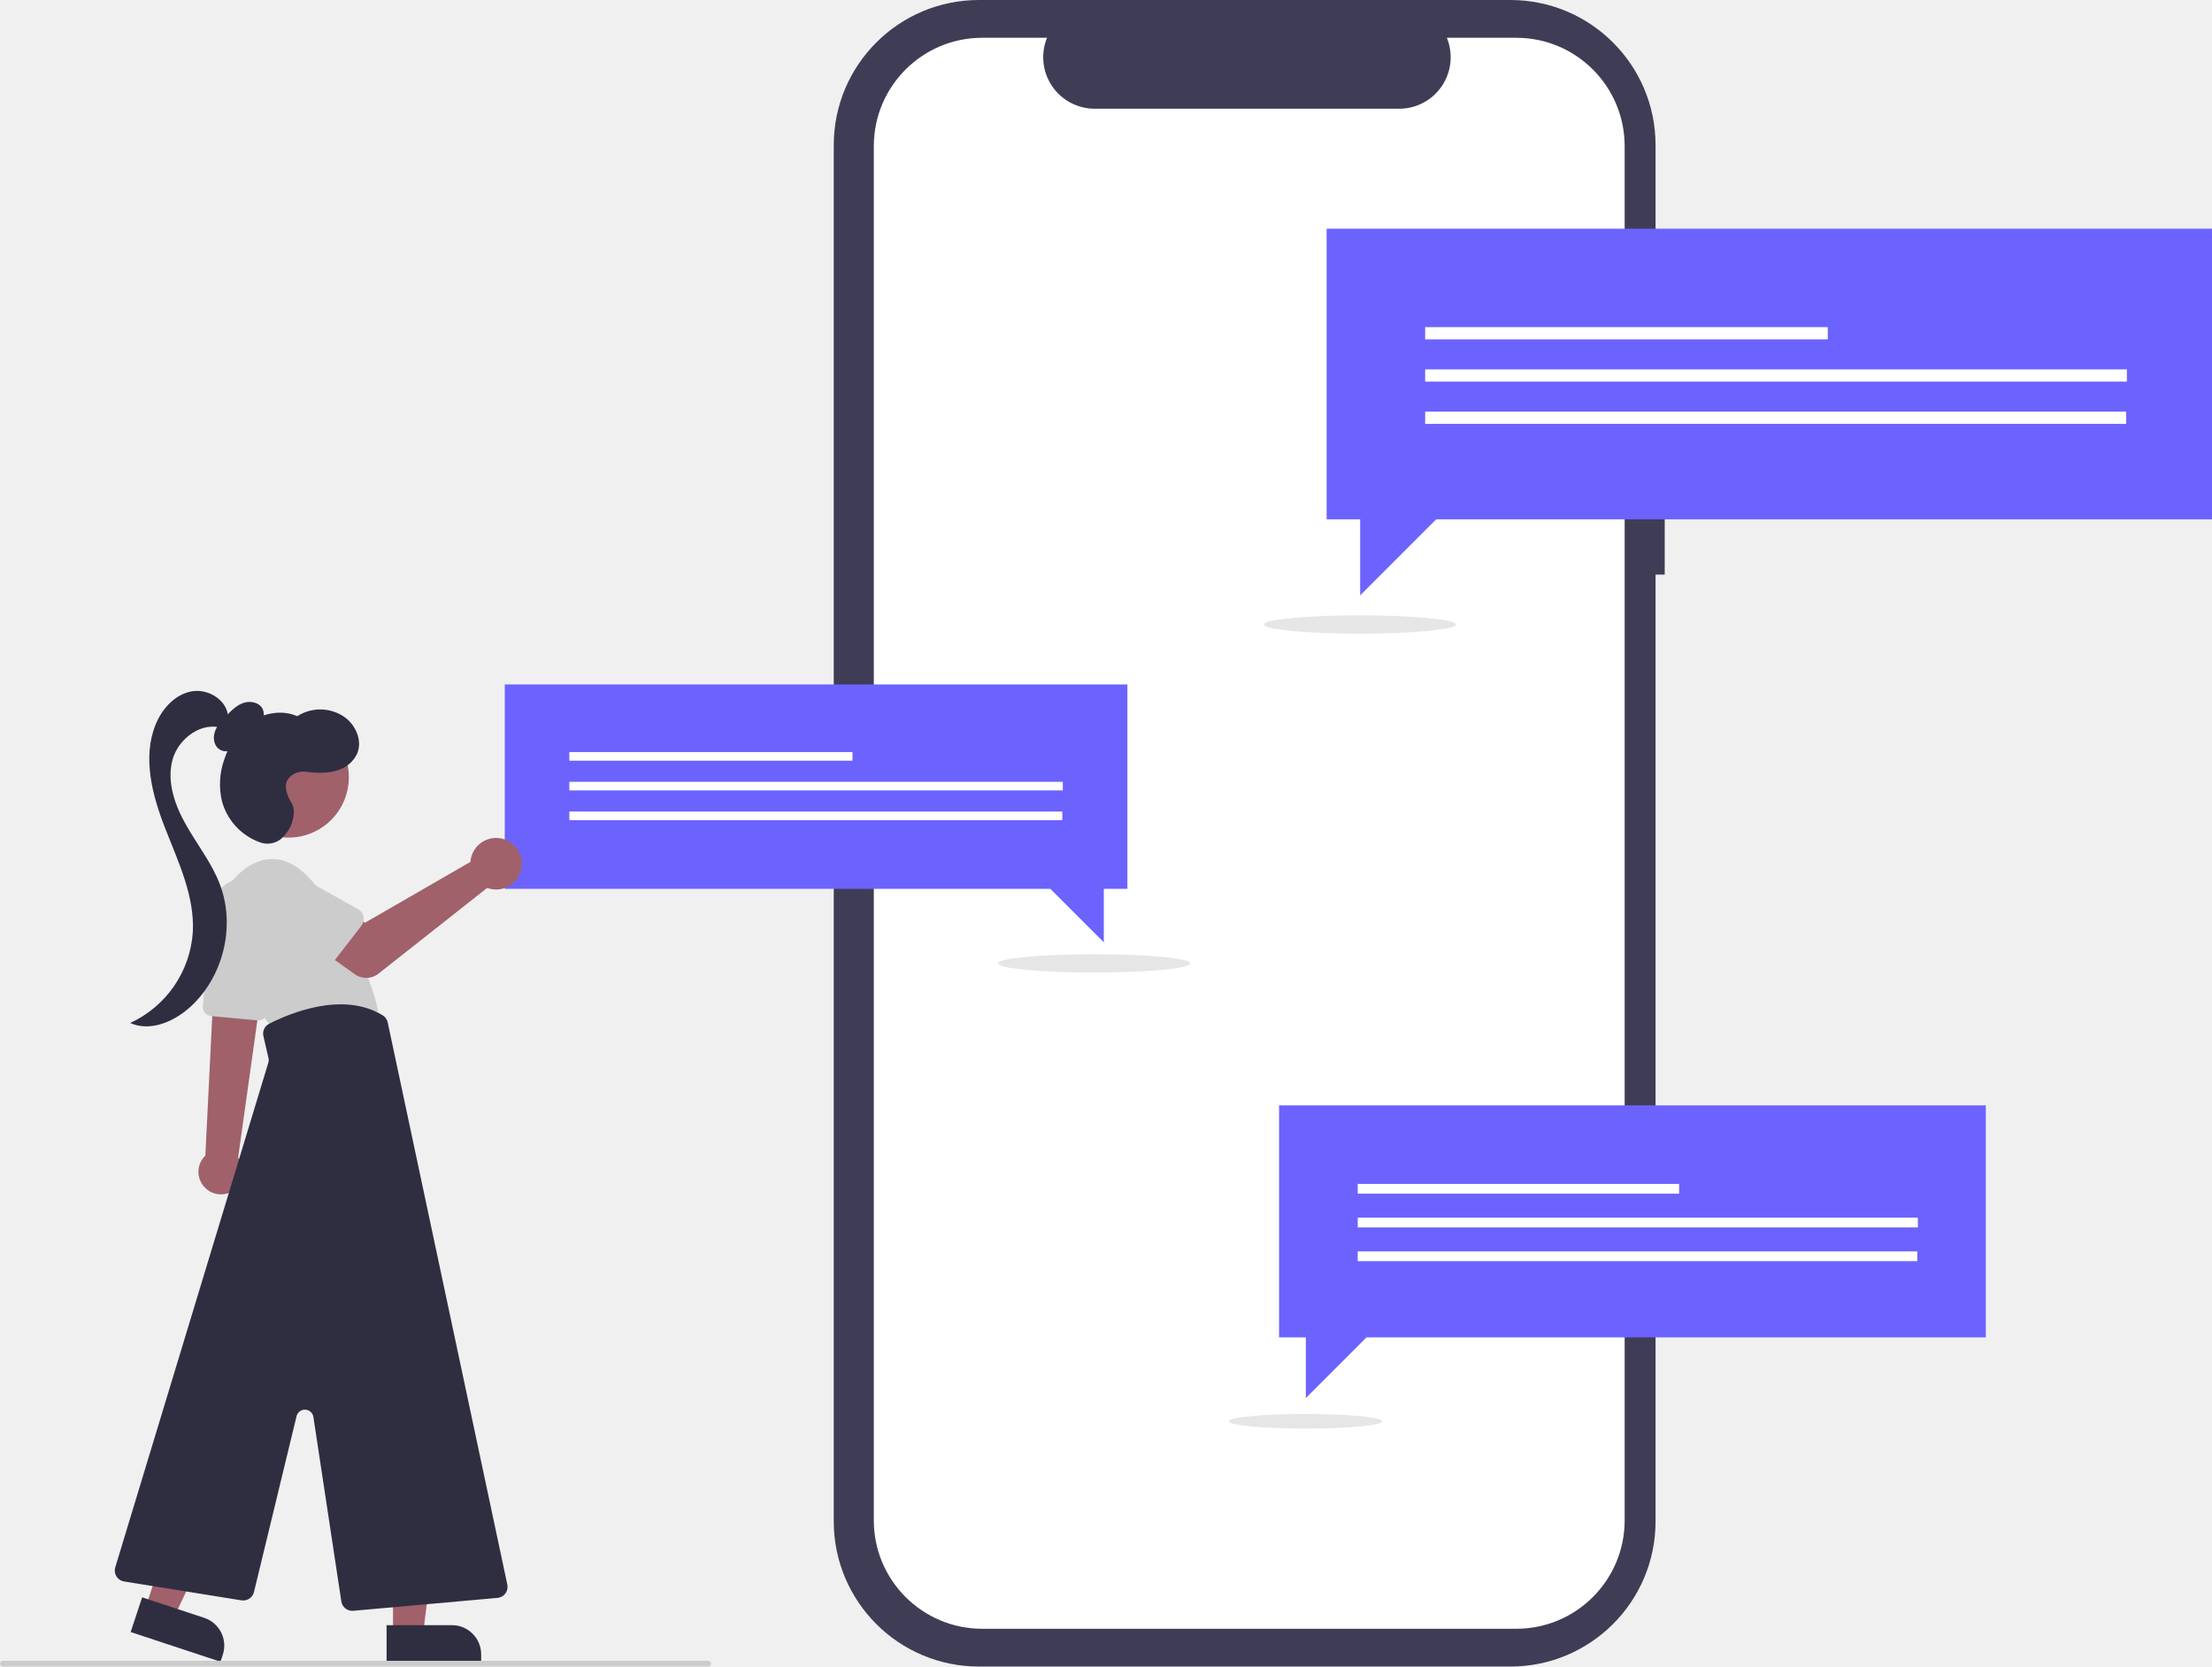
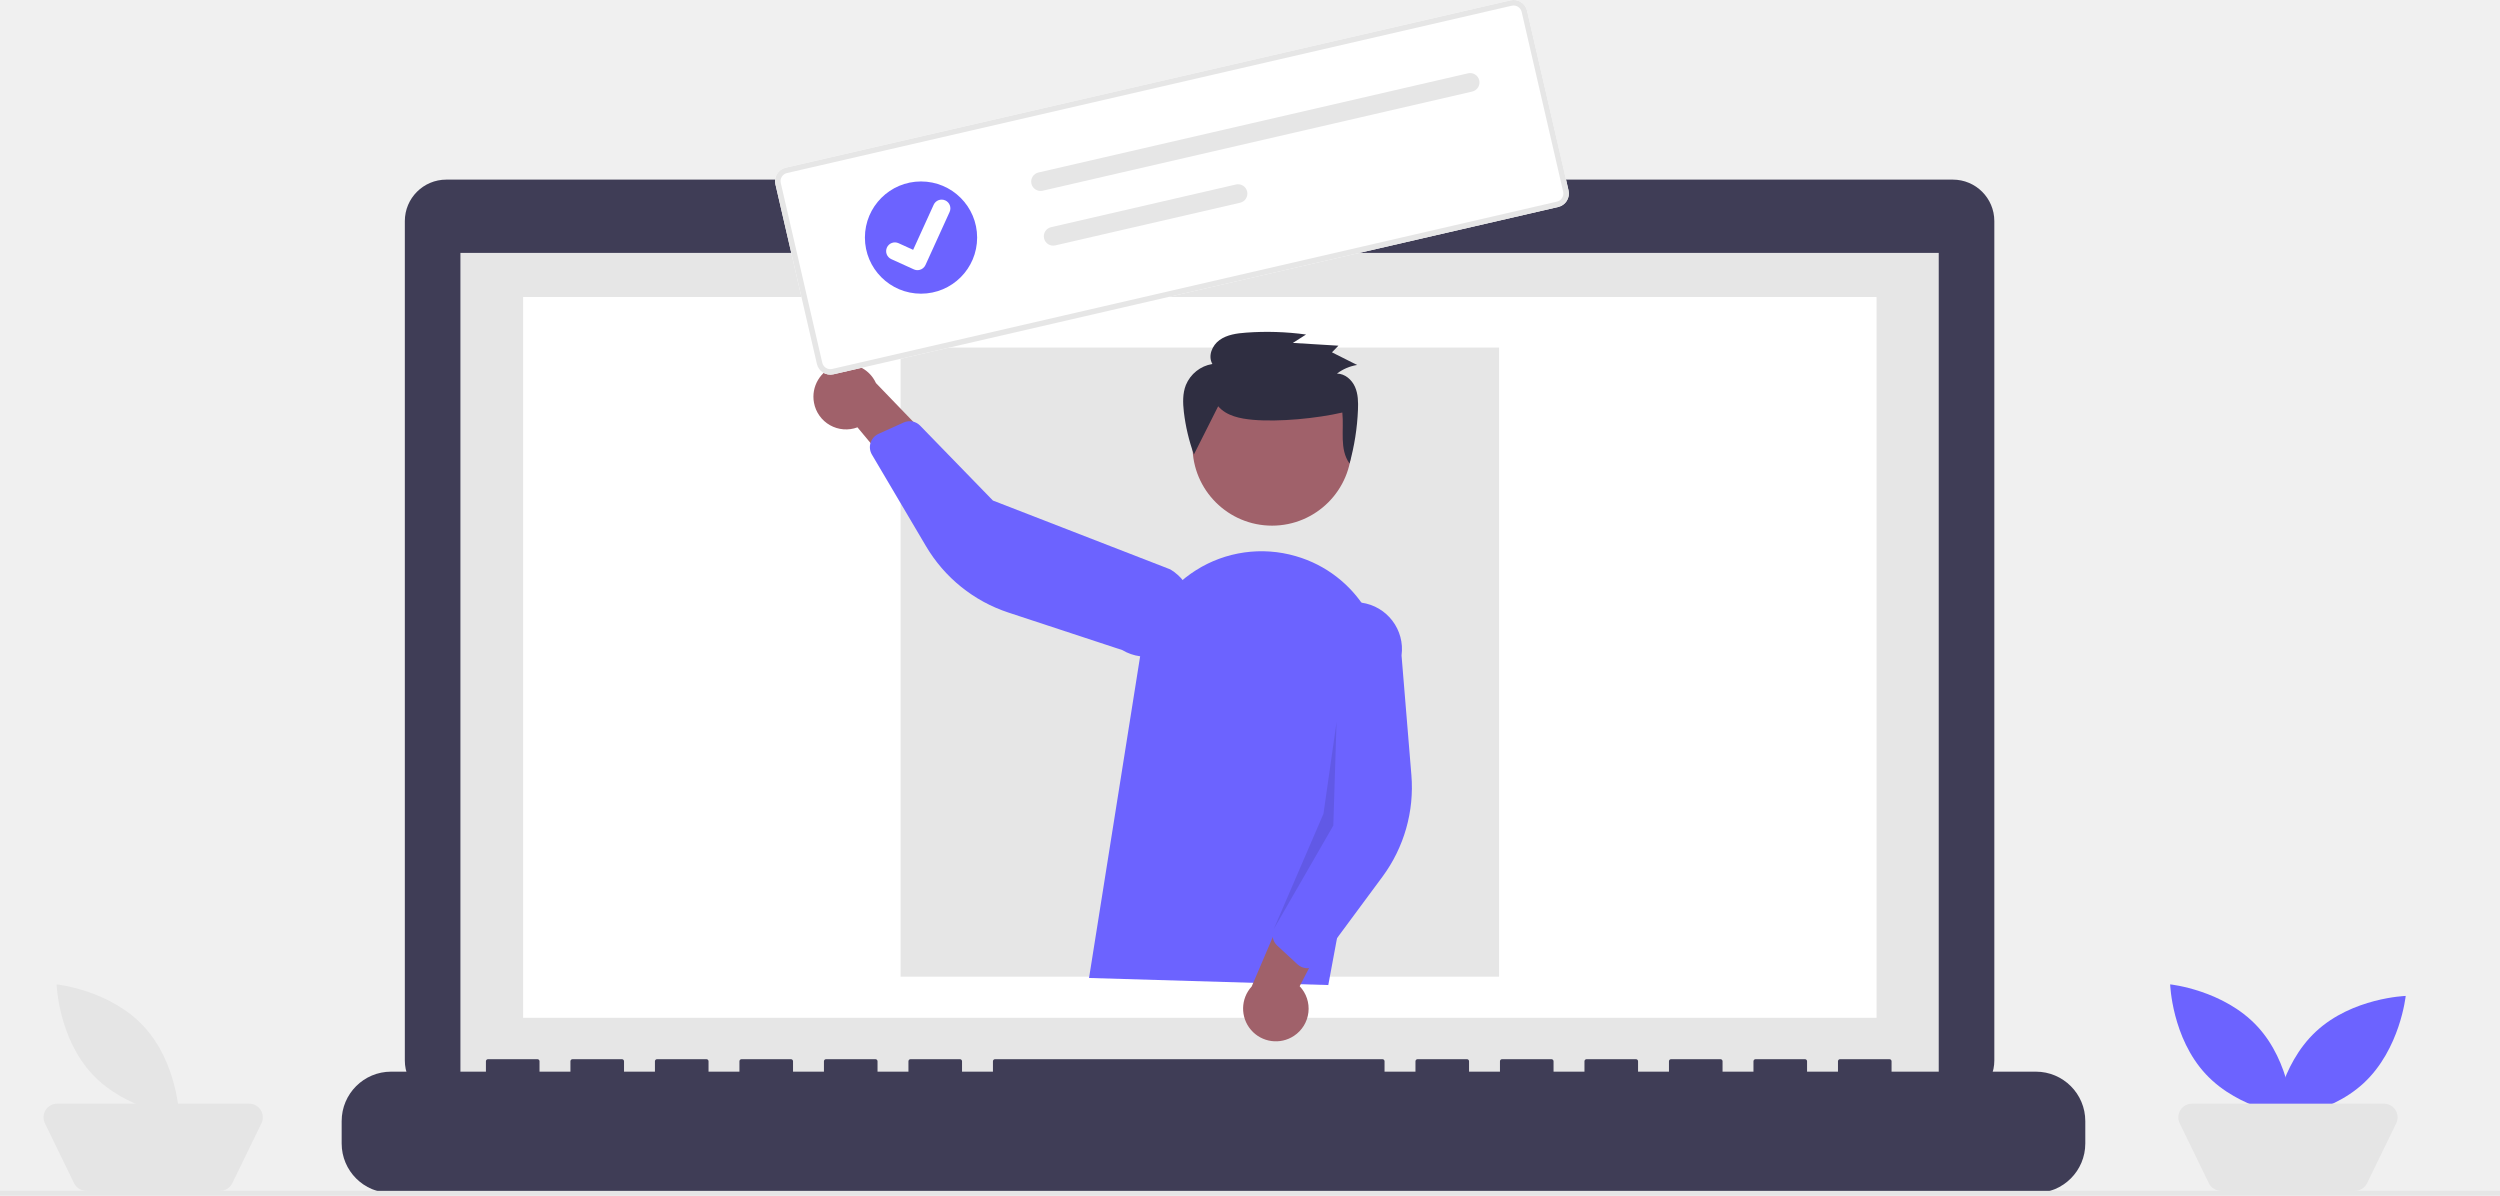
- <svg xmlns="http://www.w3.org/2000/svg" id="b34823bb-54c5-4248-96df-16f3b0e34aaf" data-name="Layer 1" width="965.998" height="727.778" viewBox="0 0 965.998 727.778">
-   <path d="M843.996,259.058h-3.999V149.513a63.402,63.402,0,0,0-63.402-63.402H544.509a63.402,63.402,0,0,0-63.402,63.402V750.487A63.402,63.402,0,0,0,544.509,813.889H776.596a63.402,63.402,0,0,0,63.402-63.402V337.034h3.999Z" transform="translate(-117.0008 -86.11101)" fill="#3f3d56" />
-   <path d="M779.154,102.606h-30.295a22.495,22.495,0,0,1-20.827,30.991H595.072A22.495,22.495,0,0,1,574.245,102.606h-28.296a47.348,47.348,0,0,0-47.348,47.348V750.046a47.348,47.348,0,0,0,47.348,47.348H779.154a47.348,47.348,0,0,0,47.348-47.348h0V149.954A47.348,47.348,0,0,0,779.154,102.606Z" transform="translate(-117.0008 -86.11101)" fill="#fff" />
-   <ellipse cx="593.858" cy="272.708" rx="42" ry="4" fill="#e6e6e6" />
-   <polygon points="965.998 99.868 579.346 99.868 579.346 226.799 593.992 226.799 593.992 259.997 627.189 226.799 965.998 226.799 965.998 99.868" fill="#6c63ff" />
-   <rect x="622.381" y="142.852" width="175.821" height="5.336" fill="#fff" />
-   <rect x="622.381" y="161.31" width="306.441" height="5.336" fill="#fff" />
-   <rect x="622.381" y="179.768" width="306.141" height="5.336" fill="#fff" />
-   <polygon points="867.219 482.708 558.58 482.708 558.58 584.029 570.271 584.029 570.271 610.528 596.77 584.029 867.219 584.029 867.219 482.708" fill="#6c63ff" />
-   <rect x="592.932" y="517.019" width="140.346" height="4.259" fill="#fff" />
-   <rect x="592.932" y="531.753" width="244.612" height="4.259" fill="#fff" />
-   <rect x="592.932" y="546.487" width="244.372" height="4.259" fill="#fff" />
-   <ellipse cx="570.163" cy="620.675" rx="33.526" ry="3.193" fill="#e6e6e6" />
-   <ellipse cx="477.858" cy="420.708" rx="42" ry="4" fill="#e6e6e6" />
-   <polygon points="220.435 298.894 492.342 298.894 492.342 388.157 482.042 388.157 482.042 411.502 458.697 388.157 220.435 388.157 220.435 298.894" fill="#6c63ff" />
-   <rect x="248.638" y="328.435" width="123.643" height="3.752" fill="#fff" />
-   <rect x="248.638" y="341.416" width="215.499" height="3.752" fill="#fff" />
-   <rect x="248.638" y="354.396" width="215.288" height="3.752" fill="#fff" />
-   <path d="M204.985,602.74a9.789,9.789,0,1,0,16.929-9.832,10.536,10.536,0,0,0-.922-1.308l8.234-58.689.247-1.758,1.673-11.976.247-1.726-.911.043-15.953.729-4.278.193-.536,10.925-3.034,61.423A9.775,9.775,0,0,0,204.985,602.74Z" transform="translate(-117.0008 -86.11101)" fill="#a0616a" />
-   <path d="M229.426,531.687l-20.258-1.858a3.999,3.999,0,0,1-3.607-4.328l3.757-42.127a15.36,15.36,0,1,1,30.495,3.6l-6.074,41.321a3.992,3.992,0,0,1-3.944,3.41C229.673,531.704,229.55,531.699,229.426,531.687Z" transform="translate(-117.0008 -86.11101)" fill="#ccc" />
-   <path d="M214.073,497.651a28.215,28.215,0,0,1,10.377-32.473c7.639-5.227,18.093-7.103,29.35,6.299C276.315,498.281,282.212,527.765,282.212,527.765l-46.102,7.505S220.43,516.106,214.073,497.651Z" transform="translate(-117.0008 -86.11101)" fill="#ccc" />
-   <polygon points="171.635 713.464 184.779 713.464 191.032 662.764 171.633 662.765 171.635 713.464" fill="#a0616a" />
-   <path d="M285.819,795.819H327.13a0,0,0,0,1,0,0V811.78a0,0,0,0,1,0,0H298.566a12.747,12.747,0,0,1-12.747-12.747v-3.214A0,0,0,0,1,285.819,795.819Z" transform="translate(495.9852 1521.474) rotate(179.9974)" fill="#2f2e41" />
-   <polygon points="63.569 702.001 76.049 706.126 97.899 659.951 79.48 653.863 63.569 702.001" fill="#a0616a" />
-   <path d="M175.526,789.741h41.311a0,0,0,0,1,0,0V805.702a0,0,0,0,1,0,0H188.273a12.747,12.747,0,0,1-12.747-12.747V789.741A0,0,0,0,1,175.526,789.741Z" transform="translate(15.10144 1530.598) rotate(-161.7098)" fill="#2f2e41" />
-   <circle cx="243.011" cy="425.552" r="26.333" transform="translate(-291.3413 82.60127) rotate(-28.66321)" fill="#a0616a" />
-   <path d="M266.067,785.461l-12.207-80.566a3.752,3.752,0,0,0-7.357-.321l-18.589,76.779a4.86,4.86,0,0,1-5.455,3.629l-51.275-8.241a4.825,4.825,0,0,1-3.852-6.165l66.86-220.429a3.755,3.755,0,0,0,.065-1.932l-2.226-9.646a4.807,4.807,0,0,1,2.495-5.375c9.104-4.646,32.159-14.303,49.567-3.724a4.879,4.879,0,0,1,2.229,3.138L338.553,778.092a4.825,4.825,0,0,1-4.289,5.81l-62.996,5.641q-.218.019-.432.019A4.833,4.833,0,0,1,266.067,785.461Z" transform="translate(-117.0008 -86.11101)" fill="#2f2e41" />
-   <path d="M225.55,406.947a19.921,19.921,0,0,0,5.206-4.524,6.757,6.757,0,0,0,1.04-6.537c-1.33-2.935-5.284-3.865-8.347-2.864s-5.43,3.401-7.669,5.718c-1.972,2.042-4,4.173-4.936,6.853s-.455,6.077,1.872,7.703c2.283,1.596,5.566.942,7.762-.771s3.556-4.257,4.852-6.722Z" transform="translate(-117.0008 -86.11101)" fill="#2f2e41" />
-   <path d="M216.631,399.444c-.146-7.42-8.603-12.74-15.907-11.425s-12.918,7.542-15.728,14.411c-5.938,14.512-1.48,31.07,4.241,45.669s12.801,29.419,11.967,45.076a47.094,47.094,0,0,1-27.356,39.674c8.243,3.736,18.096-.124,25.023-5.948,15.383-12.936,21.321-35.966,14.11-54.727-3.556-9.254-9.824-17.17-14.717-25.792s-8.483-18.782-5.957-28.368,13.278-17.35,22.469-13.637Z" transform="translate(-117.0008 -86.11101)" fill="#2f2e41" />
-   <path d="M244.59,437.238c-2.295-3.879-4.613-8.972-.416-12.363a8.646,8.646,0,0,1,6.487-1.715c4.731.57,9.882.805,14.461-.913a13.556,13.556,0,0,0,7.864-7.066c2.364-5.601-.596-12.407-5.538-15.947a18.654,18.654,0,0,0-20.647-.365c-6.4-2.827-14.166-1.57-19.981,2.322s-9.794,10.124-11.955,16.779a32.386,32.386,0,0,0-.989,17.813,26.474,26.474,0,0,0,16.422,18.097,9.533,9.533,0,0,0,9.416-1.397s3.629-3.168,4.765-6.984C245.35,442.566,245.817,439.31,244.59,437.238Z" transform="translate(-117.0008 -86.11101)" fill="#2f2e41" />
-   <path d="M322.709,460.734a11.284,11.284,0,0,0-.257,1.758l-46.057,26.57-11.195-6.445-11.934,15.624,18.709,13.335a8.577,8.577,0,0,0,10.291-.251l47.492-37.467a11.254,11.254,0,1,0-7.05-13.125Z" transform="translate(-117.0008 -86.11101)" fill="#a0616a" />
-   <path d="M274.856,490.321,259.971,509.613a4.825,4.825,0,0,1-7.295.4l-16.851-17.499a13.399,13.399,0,0,1,16.432-21.169l21.135,11.818a4.825,4.825,0,0,1,1.464,7.158Z" transform="translate(-117.0008 -86.11101)" fill="#ccc" />
-   <path d="M426.274,813.889H118.253a1.252,1.252,0,0,1,0-2.504h308.021a1.252,1.252,0,0,1,0,2.504Z" transform="translate(-117.0008 -86.11101)" fill="#ccc" />
+ <svg xmlns="http://www.w3.org/2000/svg" id="a2e620a1-ac76-48f9-b1a7-7c9a2eef61f8" data-name="Layer 1" width="1061" height="507.397" viewBox="0 0 1061 507.397">
+   <path id="f8c762bc-b7e7-4c8e-b73e-f411c620c2bd" data-name="Path 765" d="M898.293,272.533H638.123v-5.362H520.152v5.362H258.91a17.6,17.6,0,0,0-17.6,17.6h0v356.25a17.6,17.6,0,0,0,17.6,17.6H898.293a17.6,17.6,0,0,0,17.6-17.6v-356.252A17.6,17.6,0,0,0,898.293,272.533Z" transform="translate(-69.5 -196.3014)" fill="#3f3d56" />
+   <rect id="febd0196-f53d-4e2b-8506-d3dc9ab4b723" data-name="Rectangle 125" x="195.406" y="107.332" width="627.391" height="353.913" fill="#e6e6e6" />
+   <rect id="a687e43e-dc25-402c-aff7-aaf80cd82cec" data-name="Rectangle 130" x="222.013" y="126.048" width="574.391" height="305.913" fill="#fff" />
+   <circle id="fb392c0f-c18b-4dca-9f8d-a13ba02e8cd8" data-name="Ellipse 120" cx="508.565" cy="91.246" r="6.435" fill="#6c63ff" />
+   <path id="a3b325e1-b438-4eea-a78d-99975bd1014d" data-name="Path 766" d="M933.507,651.112H872.278v-4.412a.875.875,0,0,0-.875-.875H850.41a.875.875,0,0,0-.875.875h0v4.412h-13.12v-4.412a.875.875,0,0,0-.875-.875H814.547a.875.875,0,0,0-.875.875h0v4.412h-13.12v-4.412a.875.875,0,0,0-.875-.875H778.684a.875.875,0,0,0-.875.875h0v4.412h-13.12v-4.412a.875.875,0,0,0-.875-.875H742.822a.875.875,0,0,0-.875.875h0v4.412H728.826v-4.412a.875.875,0,0,0-.875-.875H706.959a.875.875,0,0,0-.875.875h0v4.412H692.963v-4.412a.875.875,0,0,0-.875-.875H671.1a.875.875,0,0,0-.875.875h0v4.412H657.1v-4.412a.875.875,0,0,0-.875-.875H491.781a.875.875,0,0,0-.875.875h0v4.412h-13.12v-4.412a.875.875,0,0,0-.875-.875H455.918a.875.875,0,0,0-.875.875h0v4.412h-13.12v-4.412a.875.875,0,0,0-.875-.875H420.056a.875.875,0,0,0-.875.875h0v4.412H406.06v-4.412a.875.875,0,0,0-.875-.875H384.193a.875.875,0,0,0-.875.875h0v4.412H370.2v-4.412a.875.875,0,0,0-.875-.875H348.33a.875.875,0,0,0-.875.875h0v4.412h-13.12v-4.412a.875.875,0,0,0-.875-.875H312.467a.875.875,0,0,0-.875.875h0v4.412h-13.12v-4.412a.875.875,0,0,0-.875-.875H276.6a.875.875,0,0,0-.875.875h0v4.412H235.493a20.993,20.993,0,0,0-20.993,20.993v9.492a20.993,20.993,0,0,0,20.993,20.993H933.507a20.993,20.993,0,0,0,20.993-20.992v-9.492a20.993,20.993,0,0,0-20.993-20.993Z" transform="translate(-69.5 -196.3014)" fill="#3f3d56" />
+   <rect id="e8772b6c-5a9b-4fa1-81c9-662ac65893c6" data-name="Rectangle 126" x="382.209" y="147.504" width="254" height="267" fill="#e6e6e6" />
+   <rect id="a87049f2-d9c9-408d-98dd-ac42069ee321" data-name="Rectangle 128" y="505.397" width="1061" height="2" fill="#e6e6e6" />
+   <path id="b307d008-1640-4a06-af2e-4466e39d32c3" data-name="Path 776" d="M1027.457,631.834c14.376,15.426,15.119,38.1,15.119,38.1s-22.565-2.338-36.941-17.764-15.119-38.1-15.119-38.1S1013.081,616.408,1027.457,631.834Z" transform="translate(-69.5 -196.3014)" fill="#6c63ff" />
+   <path id="e6bb151c-e5ac-48bf-b05a-35e8b71544cc" data-name="Path 777" d="M1072.714,655.913c-15.426,14.376-38.1,15.119-38.1,15.119s2.338-22.565,17.764-36.941,38.1-15.119,38.1-15.119S1088.141,641.537,1072.714,655.913Z" transform="translate(-69.5 -196.3014)" fill="#6c63ff" />
+   <path id="e2659c84-c871-46e0-a841-faed920e56d0" data-name="Path 778" d="M1068.88,701.698h-56.739a5.8,5.8,0,0,1-5.219-3.265l-12.353-25.393a5.8,5.8,0,0,1,5.219-8.342h81.446a5.8,5.8,0,0,1,5.219,8.342l-12.353,25.394a5.8,5.8,0,0,1-5.219,3.265Z" transform="translate(-69.5 -196.3014)" fill="#e5e5e5" />
+   <path id="b4ca1fea-0850-4eee-815e-097d11075e0d" data-name="Path 779" d="M130.457,631.834c14.376,15.426,15.119,38.1,15.119,38.1s-22.565-2.338-36.941-17.764-15.119-38.1-15.119-38.1S116.081,616.408,130.457,631.834Z" transform="translate(-69.5 -196.3014)" fill="#e5e5e5" />
+   <path id="f6595469-42b3-4592-aaf8-acdcc6d1b7a1" data-name="Path 780" d="M162.88,701.698H106.141a5.8,5.8,0,0,1-5.219-3.265l-12.353-25.393a5.8,5.8,0,0,1,5.219-8.342h81.446a5.8,5.8,0,0,1,5.219,8.342L168.1,698.434a5.8,5.8,0,0,1-5.219,3.265Z" transform="translate(-69.5 -196.3014)" fill="#e5e5e5" />
+   <circle id="b9fa2d1d-eaff-4f39-9574-6fdb852a47dd" data-name="Ellipse 127" cx="539.856" cy="189.33" r="33.757" fill="#a0616a" />
+   <path id="a3ede095-a03b-477f-a348-b0bb518c525f" data-name="Path 803" d="M531.686,611.356l21.8-137.237a52.032,52.032,0,0,1,65.979-41.781h0a51.875,51.875,0,0,1,36.561,59.46l-22.8,122.559Z" transform="translate(-69.5 -196.3014)" fill="#6c63ff" />
+   <path id="a14f3686-8e71-4892-a260-94847064fbe5" data-name="Path 804" d="M618.676,635.911a13.821,13.821,0,0,0,2.4-21.056l22.535-43.639-25.378,2.708-17.509,41.026a13.9,13.9,0,0,0,17.951,20.962Z" transform="translate(-69.5 -196.3014)" fill="#a0616a" />
+   <path id="aefe090c-eadc-4acf-b060-d0ae14889076" data-name="Path 805" d="M623.502,607.158a6.193,6.193,0,0,1-3.335-1.582l-8.622-7.967a6.205,6.205,0,0,1-1.5-6.946l17.232-40.845-2.445-80.705a19.924,19.924,0,1,1,39.483,5.386h0l4.18,50.733a63.737,63.737,0,0,1-12.284,43.152l-26.873,36.329a6.191,6.191,0,0,1-4.391,2.479A6.121,6.121,0,0,1,623.502,607.158Z" transform="translate(-69.5 -196.3014)" fill="#6c63ff" />
+   <path id="b24d83c7-6fd4-4d89-b0e2-e143511102b2" data-name="Path 806" d="M414.959,367.24a13.821,13.821,0,0,0,18.453,10.421l31.4,37.766,7.4-24.426-30.952-32.119a13.9,13.9,0,0,0-26.3,8.358Z" transform="translate(-69.5 -196.3014)" fill="#a0616a" />
+   <path id="a479cb15-9c48-424e-90d4-4868fd6ffd90" data-name="Path 807" d="M439.556,382.894a6.194,6.194,0,0,1,2.757-2.454l10.7-4.833a6.205,6.205,0,0,1,6.982,1.327l30.894,31.793,75.272,29.215a19.924,19.924,0,1,1-20.354,34.258h0l-48.347-15.932a63.737,63.737,0,0,1-34.948-28.137l-22.976-38.91a6.192,6.192,0,0,1-.571-5.01,6.126,6.126,0,0,1,.594-1.316Z" transform="translate(-69.5 -196.3014)" fill="#6c63ff" />
+   <path id="fbb91ec3-afe3-4815-be57-4aca5997223d" data-name="Path 808" d="M636.737,502.685l-1.374,43.981-25.319,44,21.141-49.03Z" transform="translate(-69.5 -196.3014)" opacity="0.1" style="isolation:isolate" />
+   <path id="b3c0f84b-28f9-45ec-afed-9c3bdf0aec76" data-name="Path 696" d="M586.495,368.712c3.482,4.121,9.374,5.283,14.81,5.76,11.039.968,27.091-.6,37.879-3.093.77,7.463-1.329,15.509,3.066,21.648a100.499,100.499,0,0,0,3.571-22.783c.133-3.3.081-6.724-1.262-9.758s-4.272-5.609-7.645-5.636a19.161,19.161,0,0,1,8.547-3.654l-10.68-5.367,2.743-2.816-19.336-1.183,5.6-3.558a121.439,121.439,0,0,0-25.441-.8c-3.94.29-8.06.845-11.252,3.128s-5.037,6.82-3.055,10.172a14.77,14.77,0,0,0-11.256,8.931c-1.423,3.608-1.293,7.616-.854,11.461a81.234,81.234,0,0,0,4.26,18.02" transform="translate(-69.5 -196.3014)" fill="#2f2e41" />
+   <path id="a138b9cb-cdfc-4f68-9e32-04b91bb430b4" data-name="Path 138" d="M730.805,284.145,423.207,355.16a5.853,5.853,0,0,1-7.011-4.381L398.58,274.477a5.853,5.853,0,0,1,4.381-7.011l307.598-71.015a5.853,5.853,0,0,1,7.011,4.381l17.616,76.302A5.853,5.853,0,0,1,730.805,284.145Z" transform="translate(-69.5 -196.3014)" fill="#fff" />
+   <path id="ae469d8c-20b4-445b-a76f-3c35ff3d2f47" data-name="Path 138" d="M730.805,284.145,423.207,355.16a5.853,5.853,0,0,1-7.011-4.381L398.58,274.477a5.853,5.853,0,0,1,4.381-7.011l307.598-71.015a5.853,5.853,0,0,1,7.011,4.381l17.616,76.302A5.853,5.853,0,0,1,730.805,284.145ZM403.487,269.745a3.512,3.512,0,0,0-2.629,4.207l17.616,76.302a3.511,3.511,0,0,0,4.207,2.629L730.279,281.868a3.511,3.511,0,0,0,2.629-4.207l-17.616-76.303a3.511,3.511,0,0,0-4.207-2.629Z" transform="translate(-69.5 -196.3014)" fill="#e6e6e6" />
+   <path id="b1e356c5-36d3-4e1f-8361-52645d018384" data-name="Path 139" d="M510.221,269.509a3.969,3.969,0,1,0,1.772,7.738l.013-.003,182.312-42.09a3.969,3.969,0,0,0-1.786-7.735Z" transform="translate(-69.5 -196.3014)" fill="#e6e6e6" />
+   <path id="f47b3ab2-4a63-40b6-b578-ee0e1882dc1b" data-name="Path 140" d="M515.578,292.713a3.969,3.969,0,1,0,1.772,7.738l.013-.003,78.449-18.111a3.969,3.969,0,0,0-1.772-7.738l-.013.003Z" transform="translate(-69.5 -196.3014)" fill="#e6e6e6" />
+   <g id="ebccd953-b296-4a3a-b6cb-ab9b47d83c6a" data-name="Group 45">
+     <circle id="f502afc0-c552-46f8-b839-9472032a2f9d" data-name="Ellipse 18" cx="390.881" cy="100.823" r="23.814" fill="#6c63ff" />
+     <path id="e70683fc-6315-4eed-926a-207d48de8bbe" data-name="Path 395" d="M459.711,310.862a3.689,3.689,0,0,1-2.328-.22l-.046-.02-9.582-4.35a3.716,3.716,0,1,1,3.077-6.766l6.209,2.827,8.711-19.14a3.713,3.713,0,0,1,4.917-1.841h0l-.052.125.055-.126a3.717,3.717,0,0,1,1.84,4.918l-10.245,22.516a3.715,3.715,0,0,1-2.553,2.075Z" transform="translate(-69.5 -196.3014)" fill="#fff" />
+   </g>
</svg>
